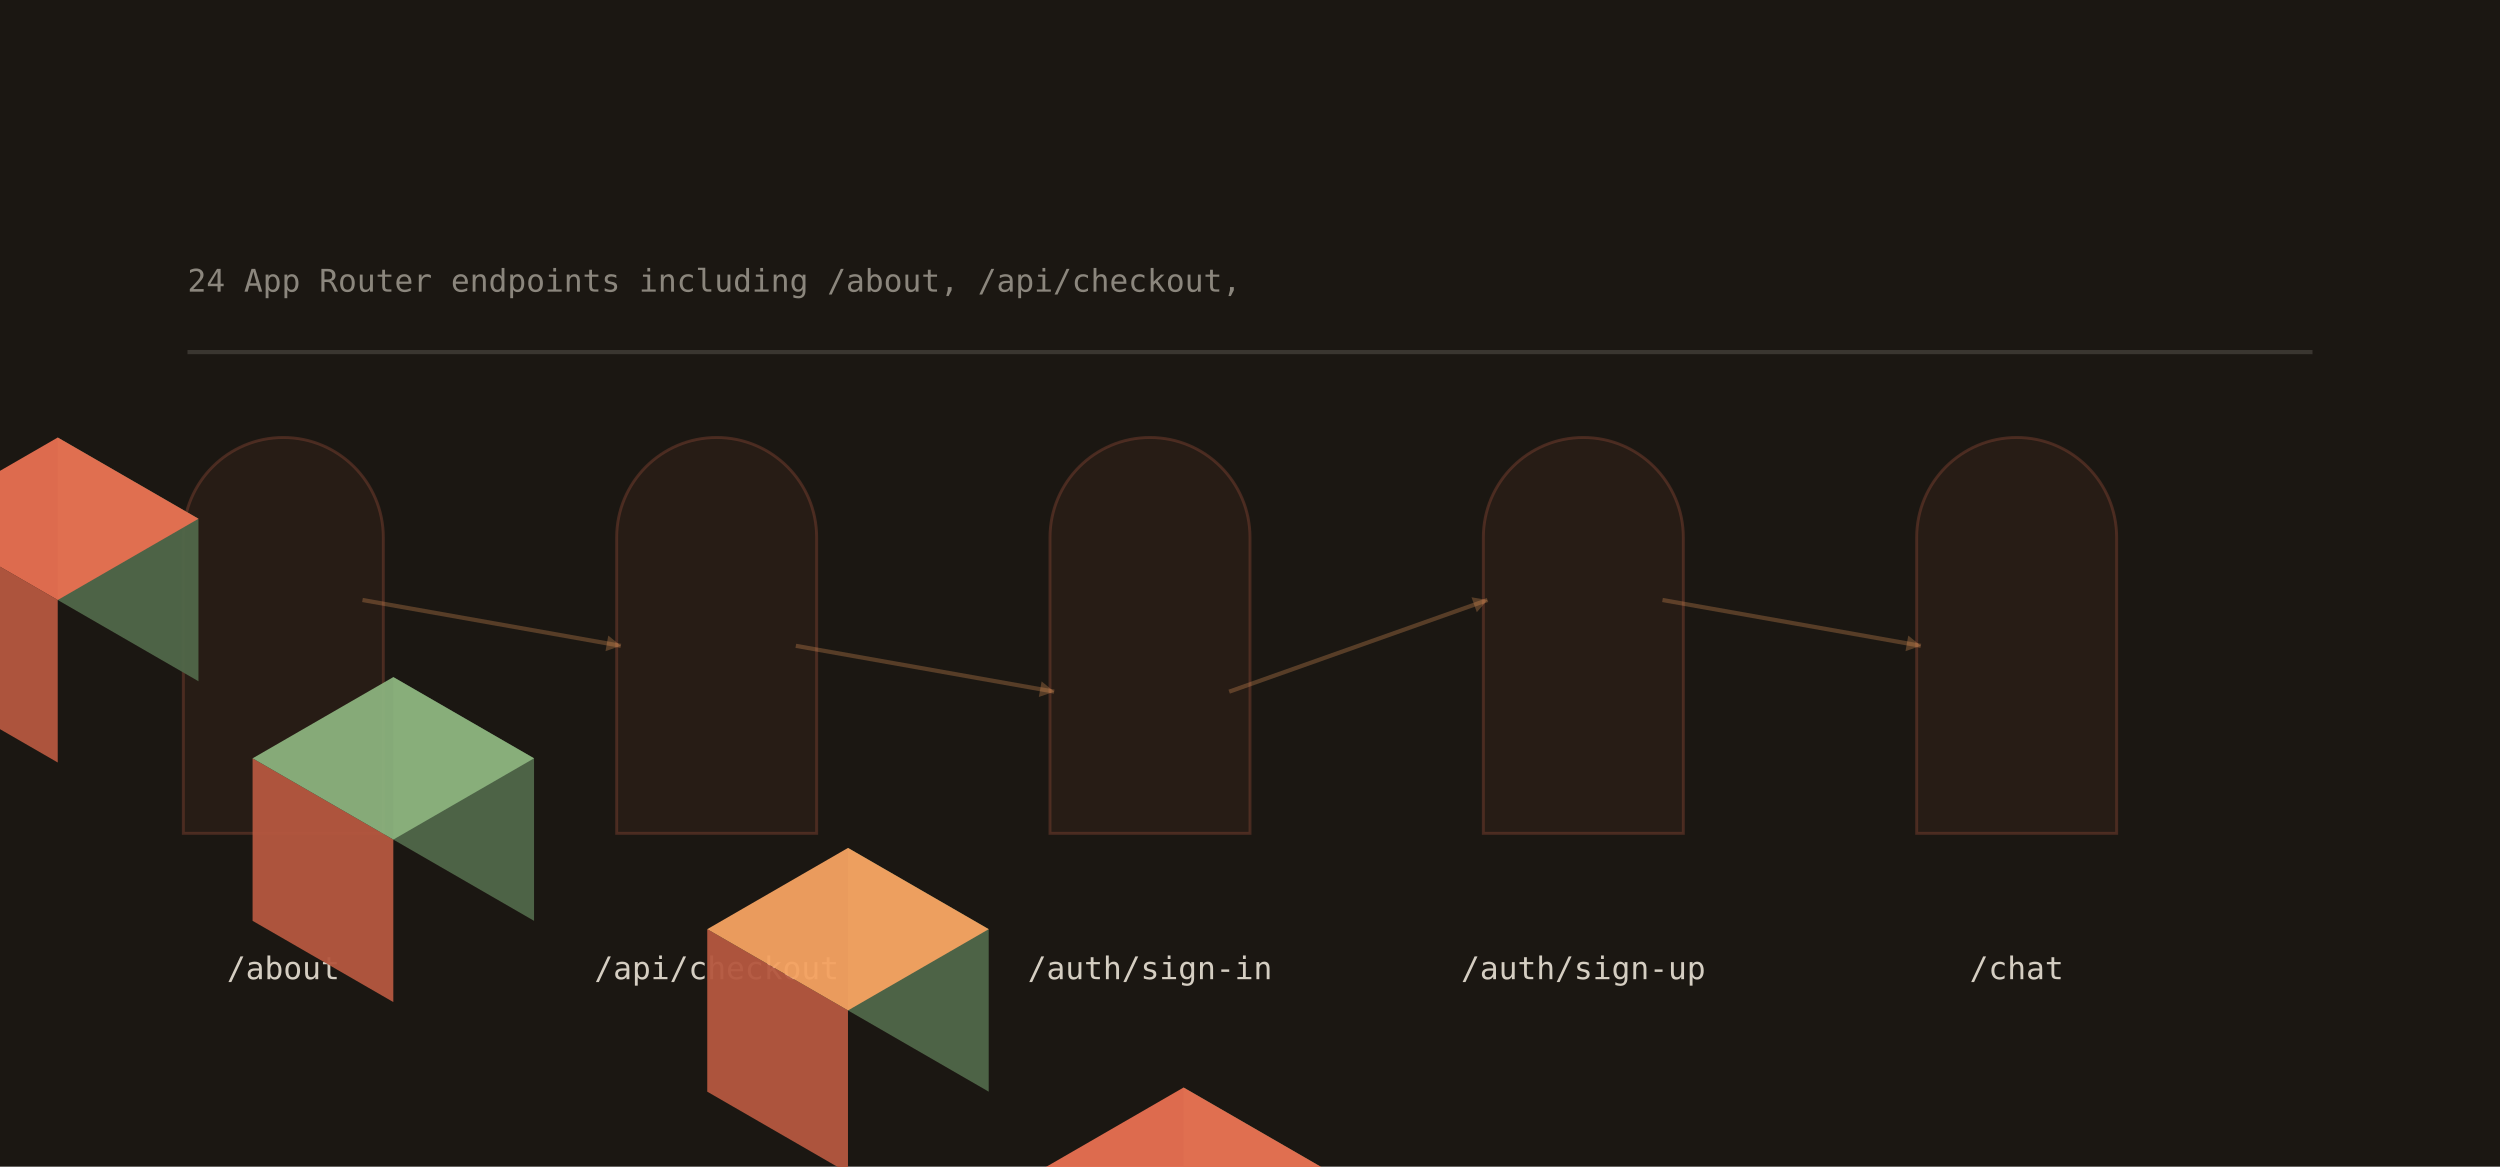
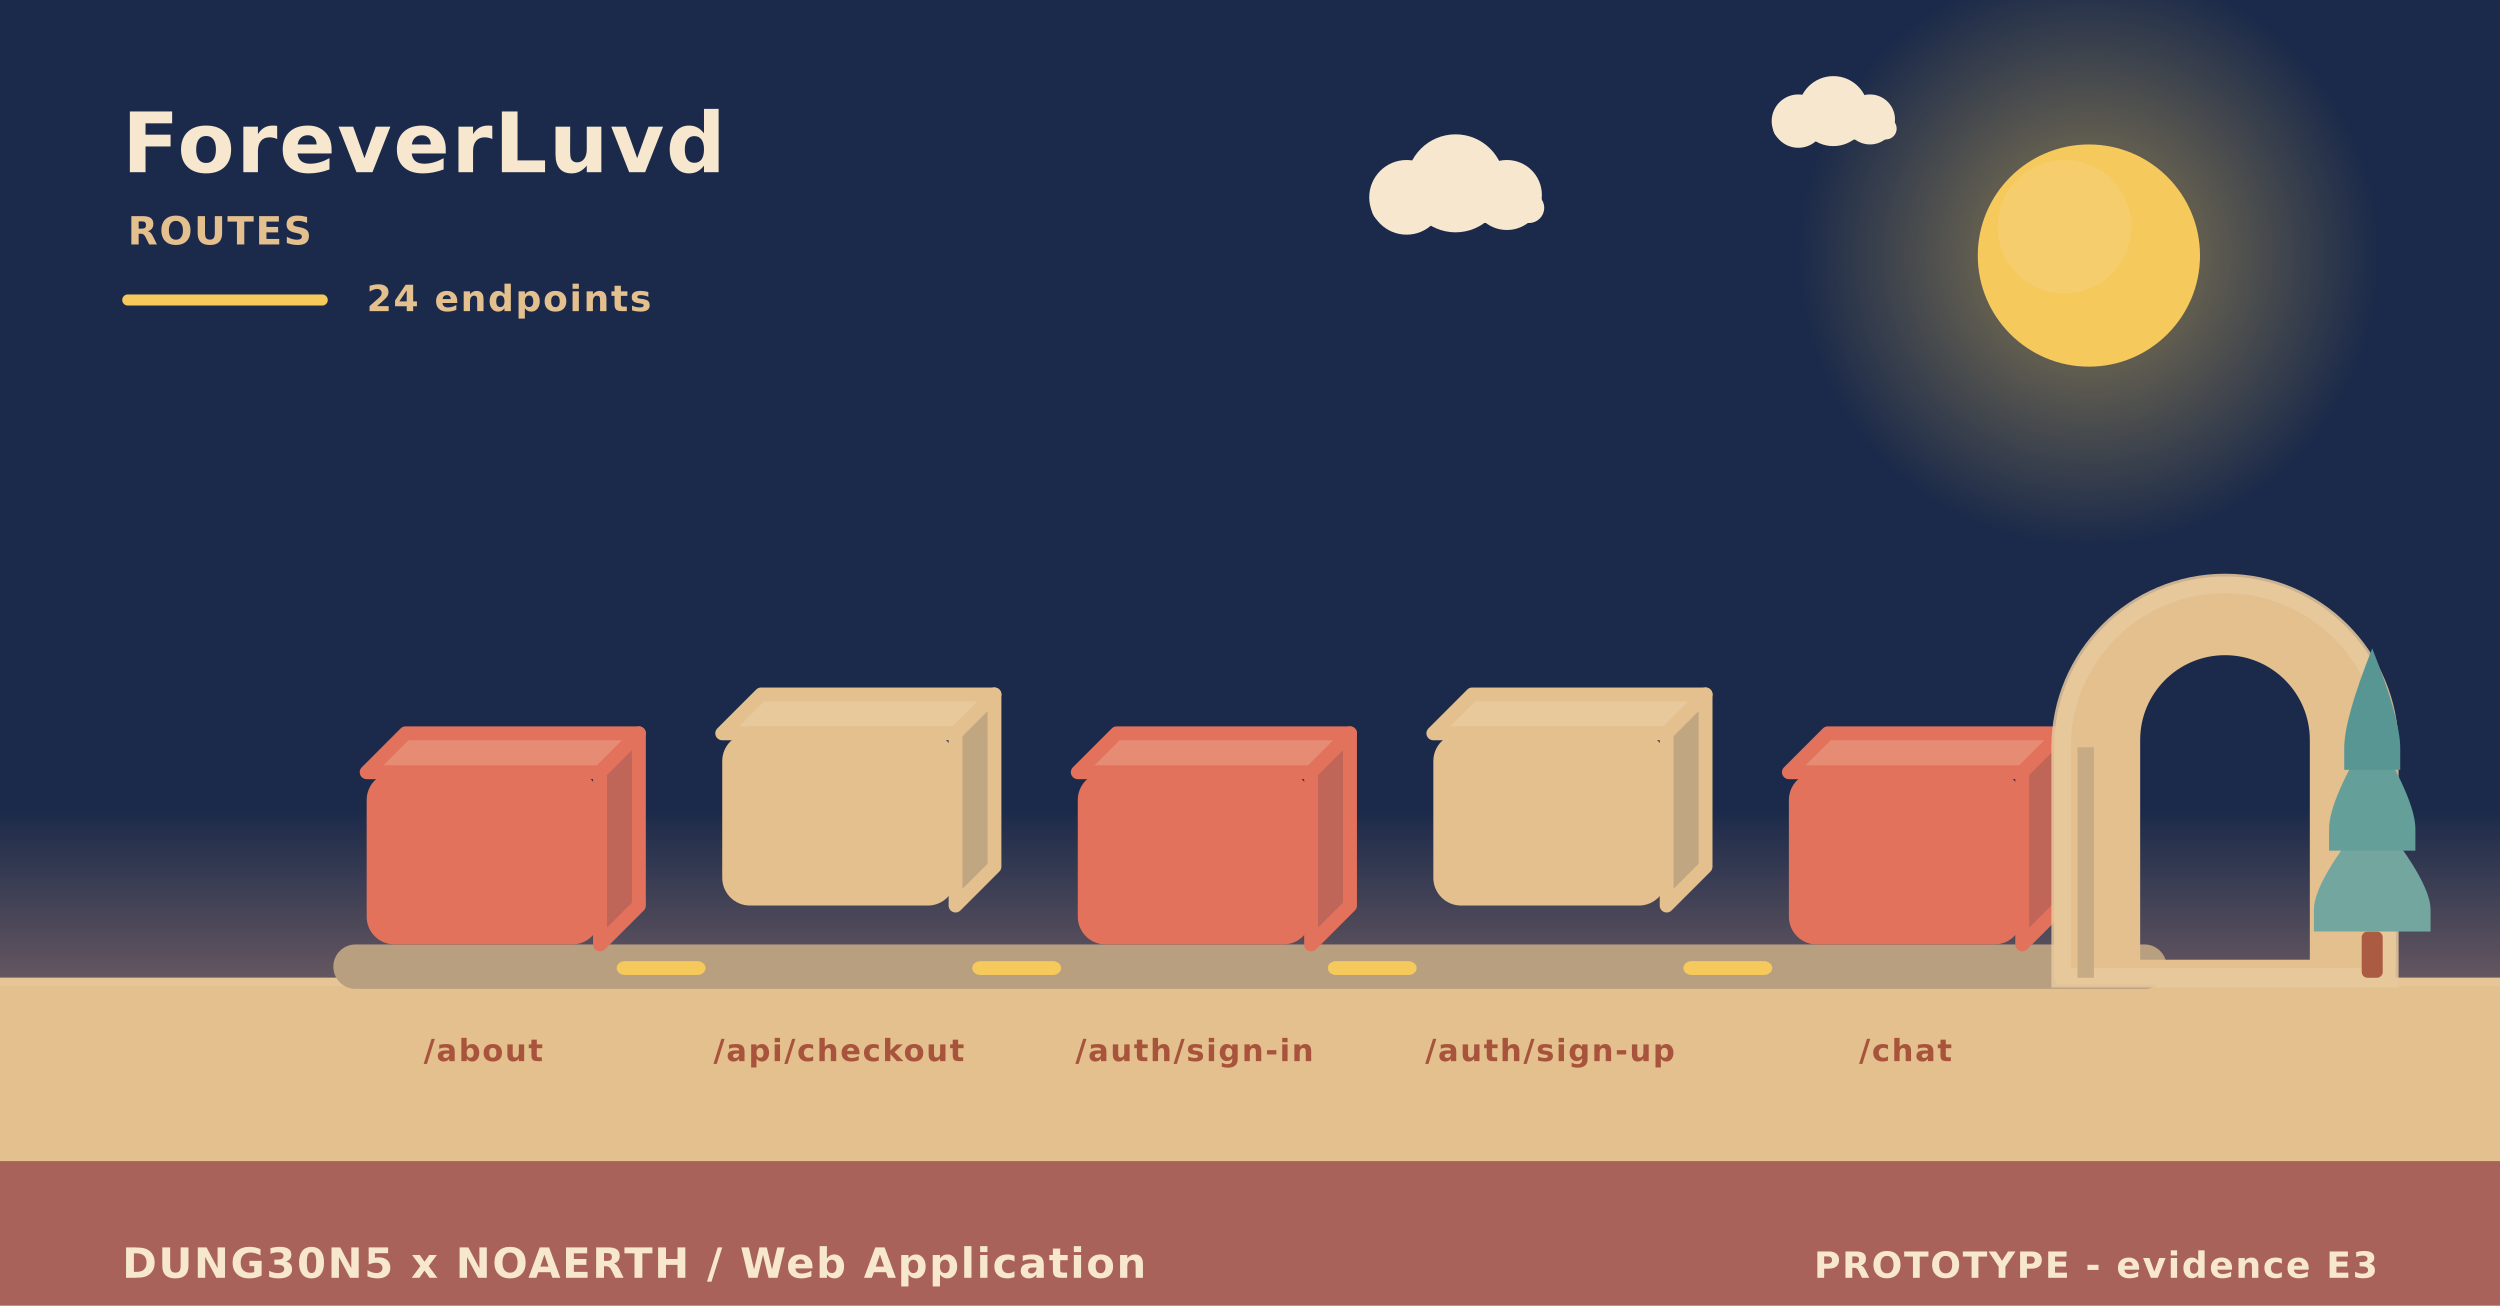
- <svg xmlns="http://www.w3.org/2000/svg" viewBox="0 0 1200 560" width="1200" height="560" role="img" aria-label="ForeverLuvd data flow">
-   <rect width="1200" height="560" fill="#1b1712" />
-   <defs>
-     <linearGradient id="gf" x1="0" y1="0" x2="1" y2="1">
-       <stop offset="0%" stop-color="#f4a261" />
-       <stop offset="100%" stop-color="#e76f51" />
-     </linearGradient>
-   </defs>
-   <path d="M88.00,400.00 L88.00,258.00 A48.00,48.00 0 0 1 184.00,258.00 L184.00,400.00 Z" fill="rgba(231,111,81,0.100)" opacity="0.55" stroke="rgba(231,111,81,0.400)" stroke-width="1.4" />
-   <polygon points="-133.37,173.00 -65.82,212.00 -65.82,134.00 -133.37,95.00" fill="#506748" opacity="0.95" />
-   <polygon points="-200.92,212.00 -133.37,251.00 -133.37,173.00 -200.92,134.00" fill="#b4573f" opacity="0.95" />
-   <polygon points="-133.37,95.00 -65.82,134.00 -133.37,173.00 -200.92,134.00" fill="#f4a261" opacity="0.95" />
-   <text x="136" y="470" font-family="ui-monospace,Menlo,monospace" font-size="15" fill="rgba(253,246,233,0.820)" text-anchor="middle">/about</text>
-   <path d="M296.00,400.00 L296.00,258.00 A48.00,48.00 0 0 1 392.00,258.00 L392.00,400.00 Z" fill="rgba(231,111,81,0.100)" opacity="0.55" stroke="rgba(231,111,81,0.400)" stroke-width="1.4" />
-   <polygon points="27.71,288.00 95.26,327.00 95.26,249.00 27.71,210.00" fill="#506748" opacity="0.95" />
-   <polygon points="-39.84,327.00 27.71,366.00 27.71,288.00 -39.84,249.00" fill="#b4573f" opacity="0.95" />
-   <polygon points="27.71,210.00 95.26,249.00 27.71,288.00 -39.84,249.00" fill="#e76f51" opacity="0.95" />
-   <text x="344" y="470" font-family="ui-monospace,Menlo,monospace" font-size="15" fill="rgba(253,246,233,0.820)" text-anchor="middle">/api/checkout</text>
-   <line x1="174.00" y1="288.00" x2="298.00" y2="310.00" stroke="rgba(244,162,97,0.500)" stroke-width="2.00" opacity="0.55" />
-   <polygon points="298.00,310.00 291.97,305.07 290.64,312.55" fill="rgba(244,162,97,0.500)" opacity="0.55" />
-   <path d="M504.00,400.00 L504.00,258.00 A48.00,48.00 0 0 1 600.00,258.00 L600.00,400.00 Z" fill="rgba(231,111,81,0.100)" opacity="0.55" stroke="rgba(231,111,81,0.400)" stroke-width="1.4" />
-   <polygon points="188.79,403.00 256.34,442.00 256.34,364.00 188.79,325.00" fill="#506748" opacity="0.95" />
-   <polygon points="121.24,442.00 188.79,481.00 188.79,403.00 121.24,364.00" fill="#b4573f" opacity="0.95" />
-   <polygon points="188.79,325.00 256.34,364.00 188.79,403.00 121.24,364.00" fill="#8ab17d" opacity="0.95" />
-   <text x="552" y="470" font-family="ui-monospace,Menlo,monospace" font-size="15" fill="rgba(253,246,233,0.820)" text-anchor="middle">/auth/sign-in</text>
-   <line x1="382.00" y1="310.00" x2="506.00" y2="332.00" stroke="rgba(244,162,97,0.500)" stroke-width="2.00" opacity="0.55" />
-   <polygon points="506.00,332.00 499.97,327.07 498.64,334.55" fill="rgba(244,162,97,0.500)" opacity="0.55" />
-   <path d="M712.00,400.00 L712.00,258.00 A48.00,48.00 0 0 1 808.00,258.00 L808.00,400.00 Z" fill="rgba(231,111,81,0.100)" opacity="0.55" stroke="rgba(231,111,81,0.400)" stroke-width="1.4" />
-   <polygon points="407.03,485.00 474.58,524.00 474.58,446.00 407.03,407.00" fill="#506748" opacity="0.95" />
-   <polygon points="339.48,524.00 407.03,563.00 407.03,485.00 339.48,446.00" fill="#b4573f" opacity="0.95" />
-   <polygon points="407.03,407.00 474.58,446.00 407.03,485.00 339.48,446.00" fill="#f4a261" opacity="0.95" />
-   <text x="760" y="470" font-family="ui-monospace,Menlo,monospace" font-size="15" fill="rgba(253,246,233,0.820)" text-anchor="middle">/auth/sign-up</text>
-   <line x1="590.00" y1="332.00" x2="714.00" y2="288.00" stroke="rgba(244,162,97,0.500)" stroke-width="2.00" opacity="0.55" />
-   <polygon points="714.00,288.00 706.32,286.69 708.86,293.86" fill="rgba(244,162,97,0.500)" opacity="0.55" />
-   <path d="M920.00,400.00 L920.00,258.00 A48.00,48.00 0 0 1 1016.00,258.00 L1016.00,400.00 Z" fill="rgba(231,111,81,0.100)" opacity="0.55" stroke="rgba(231,111,81,0.400)" stroke-width="1.4" />
-   <polygon points="568.11,600.00 635.66,639.00 635.66,561.00 568.11,522.00" fill="#506748" opacity="0.95" />
-   <polygon points="500.56,639.00 568.11,678.00 568.11,600.00 500.56,561.00" fill="#b4573f" opacity="0.95" />
-   <polygon points="568.11,522.00 635.66,561.00 568.11,600.00 500.56,561.00" fill="#e76f51" opacity="0.95" />
-   <text x="968" y="470" font-family="ui-monospace,Menlo,monospace" font-size="15" fill="rgba(253,246,233,0.820)" text-anchor="middle">/chat</text>
-   <line x1="798.00" y1="288.00" x2="922.00" y2="310.00" stroke="rgba(244,162,97,0.500)" stroke-width="2.00" opacity="0.55" />
-   <polygon points="922.00,310.00 915.97,305.07 914.64,312.55" fill="rgba(244,162,97,0.500)" opacity="0.55" />
-   <rect x="90.00" y="168.00" width="1020.00" height="2.00" rx="0.00" fill="rgba(253,246,233,0.140)" opacity="1.00" />
-   <text x="90" y="140" font-family="ui-monospace,Menlo,monospace" font-size="15" fill="rgba(253,246,233,0.500)">24 App Router endpoints including /about, /api/checkout,</text>
+ <svg xmlns="http://www.w3.org/2000/svg" width="900" height="470" viewBox="0 0 900 470" role="img" aria-label="ForeverLuvd - how data moves">
+   <linearGradient id="skyd" x1="0" y1="0" x2="0" y2="1">
+     <stop offset="0" stop-color="#1b2a4a" />
+     <stop offset="0.62" stop-color="#1b2a4a" />
+     <stop offset="1" stop-color="#f3ad8a" />
+   </linearGradient>
+   <rect width="900" height="470" fill="url(#skyd)" />
+   <radialGradient id="sund">
+     <stop offset="0.35" stop-color="#f5c95c" stop-opacity="0.34" />
+     <stop offset="1" stop-color="#f5c95c" stop-opacity="0" />
+   </radialGradient>
+   <circle cx="752" cy="92" r="104" fill="url(#sund)" />
+   <circle cx="752" cy="92" r="40" fill="#f5c95c" />
+   <circle cx="743.2" cy="81.6" r="24" fill="#f5d27e" opacity="0.5" />
+   <g>
+     <circle cx="524" cy="66" r="17.64" fill="#f6e7ce" />
+     <circle cx="506.36" cy="71.04" r="13.44" fill="#f6e7ce" />
+     <circle cx="542.48" cy="70.2" r="12.6" fill="#f6e7ce" />
+     <rect x="493.76" y="69.36" width="62.16" height="10.92" rx="5.46" fill="#f6e7ce" />
+   </g>
+   <g>
+     <circle cx="660" cy="40" r="12.6" fill="#f6e7ce" />
+     <circle cx="647.4" cy="43.6" r="9.6" fill="#f6e7ce" />
+     <circle cx="673.2" cy="43" r="9" fill="#f6e7ce" />
+     <rect x="638.4" y="42.4" width="44.4" height="7.8" rx="3.9" fill="#f6e7ce" />
+   </g>
+   <rect x="0" y="352" width="900" height="118" fill="#e3c08d" />
+   <rect x="0" y="352" width="900" height="3" fill="#e6c596" />
+   <text x="44" y="62" font-family="Verdana,DejaVu Sans,sans-serif" font-size="30" font-weight="700" letter-spacing="0.6" fill="#f6e7ce" text-anchor="start">ForeverLuvd</text>
+   <text x="46" y="88" font-family="Verdana,DejaVu Sans,sans-serif" font-size="14" font-weight="700" letter-spacing="0.6" fill="#e3c08d" text-anchor="start">ROUTES</text>
+   <rect x="44" y="106" width="74" height="4" rx="2" fill="#f5c95c" />
+   <text x="132" y="112" font-family="Verdana,DejaVu Sans,sans-serif" font-size="13" font-weight="700" letter-spacing="0.6" fill="#e3c08d" text-anchor="start">24 endpoints</text>
+   <rect x="120" y="340" width="660" height="16" rx="8" fill="#b79f80" />
+   <path d="M132,278 L216,278 L230,264 L146,264 Z" fill="#e68c74" stroke="#e2725b" stroke-width="5" stroke-linejoin="round" />
+   <path d="M216,278 L230,264 L230,326 L216,340 Z" fill="#c06658" stroke="#e2725b" stroke-width="5" stroke-linejoin="round" />
+   <rect x="132" y="278" width="84" height="62" rx="10" fill="#e2725b" />
+   <text x="174" y="382" font-family="Verdana,DejaVu Sans,sans-serif" font-size="11" font-weight="700" letter-spacing="0.6" fill="#a8543c" text-anchor="middle">/about</text>
+   <path d="M260,264 L344,264 L358,250 L274,250 Z" fill="#e7c99b" stroke="#e3c08d" stroke-width="5" stroke-linejoin="round" />
+   <path d="M344,264 L358,250 L358,312 L344,326 Z" fill="#c1a682" stroke="#e3c08d" stroke-width="5" stroke-linejoin="round" />
+   <rect x="260" y="264" width="84" height="62" rx="10" fill="#e3c08d" />
+   <text x="302" y="382" font-family="Verdana,DejaVu Sans,sans-serif" font-size="11" font-weight="700" letter-spacing="0.6" fill="#a8543c" text-anchor="middle">/api/checkout</text>
+   <rect x="222" y="346" width="32" height="5" rx="3" fill="#f5c95c" />
+   <path d="M388,278 L472,278 L486,264 L402,264 Z" fill="#e68c74" stroke="#e2725b" stroke-width="5" stroke-linejoin="round" />
+   <path d="M472,278 L486,264 L486,326 L472,340 Z" fill="#c06658" stroke="#e2725b" stroke-width="5" stroke-linejoin="round" />
+   <rect x="388" y="278" width="84" height="62" rx="10" fill="#e2725b" />
+   <text x="430" y="382" font-family="Verdana,DejaVu Sans,sans-serif" font-size="11" font-weight="700" letter-spacing="0.6" fill="#a8543c" text-anchor="middle">/auth/sign-in</text>
+   <rect x="350" y="346" width="32" height="5" rx="3" fill="#f5c95c" />
+   <path d="M516,264 L600,264 L614,250 L530,250 Z" fill="#e7c99b" stroke="#e3c08d" stroke-width="5" stroke-linejoin="round" />
+   <path d="M600,264 L614,250 L614,312 L600,326 Z" fill="#c1a682" stroke="#e3c08d" stroke-width="5" stroke-linejoin="round" />
+   <rect x="516" y="264" width="84" height="62" rx="10" fill="#e3c08d" />
+   <text x="558" y="382" font-family="Verdana,DejaVu Sans,sans-serif" font-size="11" font-weight="700" letter-spacing="0.6" fill="#a8543c" text-anchor="middle">/auth/sign-up</text>
+   <rect x="478" y="346" width="32" height="5" rx="3" fill="#f5c95c" />
+   <path d="M644,278 L728,278 L742,264 L658,264 Z" fill="#e68c74" stroke="#e2725b" stroke-width="5" stroke-linejoin="round" />
+   <path d="M728,278 L742,264 L742,326 L728,340 Z" fill="#c06658" stroke="#e2725b" stroke-width="5" stroke-linejoin="round" />
+   <rect x="644" y="278" width="84" height="62" rx="10" fill="#e2725b" />
+   <text x="686" y="382" font-family="Verdana,DejaVu Sans,sans-serif" font-size="11" font-weight="700" letter-spacing="0.6" fill="#a8543c" text-anchor="middle">/chat</text>
+   <rect x="606" y="346" width="32" height="5" rx="3" fill="#f5c95c" />
+   <path d="M742,352 L742,269.04 A59,59 0 0 1 860,269.04 L860,352 Z M767.96,348 L767.96,266.4 A33.04,33.04 0 0 1 834.04,266.4 L834.04,348 Z" fill="#e3c08d" fill-rule="evenodd" stroke="#e3c08d" stroke-width="5" stroke-linejoin="round" />
+   <path d="M742,352 L742,269.04 A59,59 0 0 1 860,269.04 L860,352 Z" fill="none" stroke="#e8c99d" stroke-width="7" stroke-linecap="round" opacity="0.85" />
+   <rect x="747.9" y="269.04" width="5.9" height="82.96" fill="#c7ab84" />
+   <rect x="850.22" y="335.36" width="7.56" height="16.64" rx="2.1" fill="#ac5b43" />
+   <path d="M854,291.68 Q833,317.01 833,327.5 Q833,335.36 833,335.36 L875,335.36 Q875,335.36 875,327.5 Q875,317.01 854,291.68 Z" fill="#74a6a0" />
+   <path d="M854,262.56 Q838.46,287.89 838.46,298.38 Q838.46,306.24 838.46,306.24 L869.54,306.24 Q869.54,306.24 869.54,298.38 Q869.54,287.89 854,262.56 Z" fill="#649f9a" />
+   <path d="M854,233.44 Q843.92,258.77 843.92,269.26 Q843.92,277.12 843.92,277.12 L864.08,277.12 Q864.08,277.12 864.08,269.26 Q864.08,258.77 854,233.44 Z" fill="#589694" />
+   <rect x="0" y="418" width="900" height="52" rx="0" fill="#a65c56" opacity="0.94" />
+   <text x="44" y="460" font-family="Verdana,DejaVu Sans,sans-serif" font-size="15" font-weight="700" letter-spacing="0.6" fill="#f6e7ce" text-anchor="start">DUNG30N5 x NOAERTH  /  Web Application</text>
+   <text x="856" y="460" font-family="Verdana,DejaVu Sans,sans-serif" font-size="13" font-weight="700" letter-spacing="0.6" fill="#f6e7ce" text-anchor="end">PROTOTYPE  -  evidence E3</text>
</svg>
